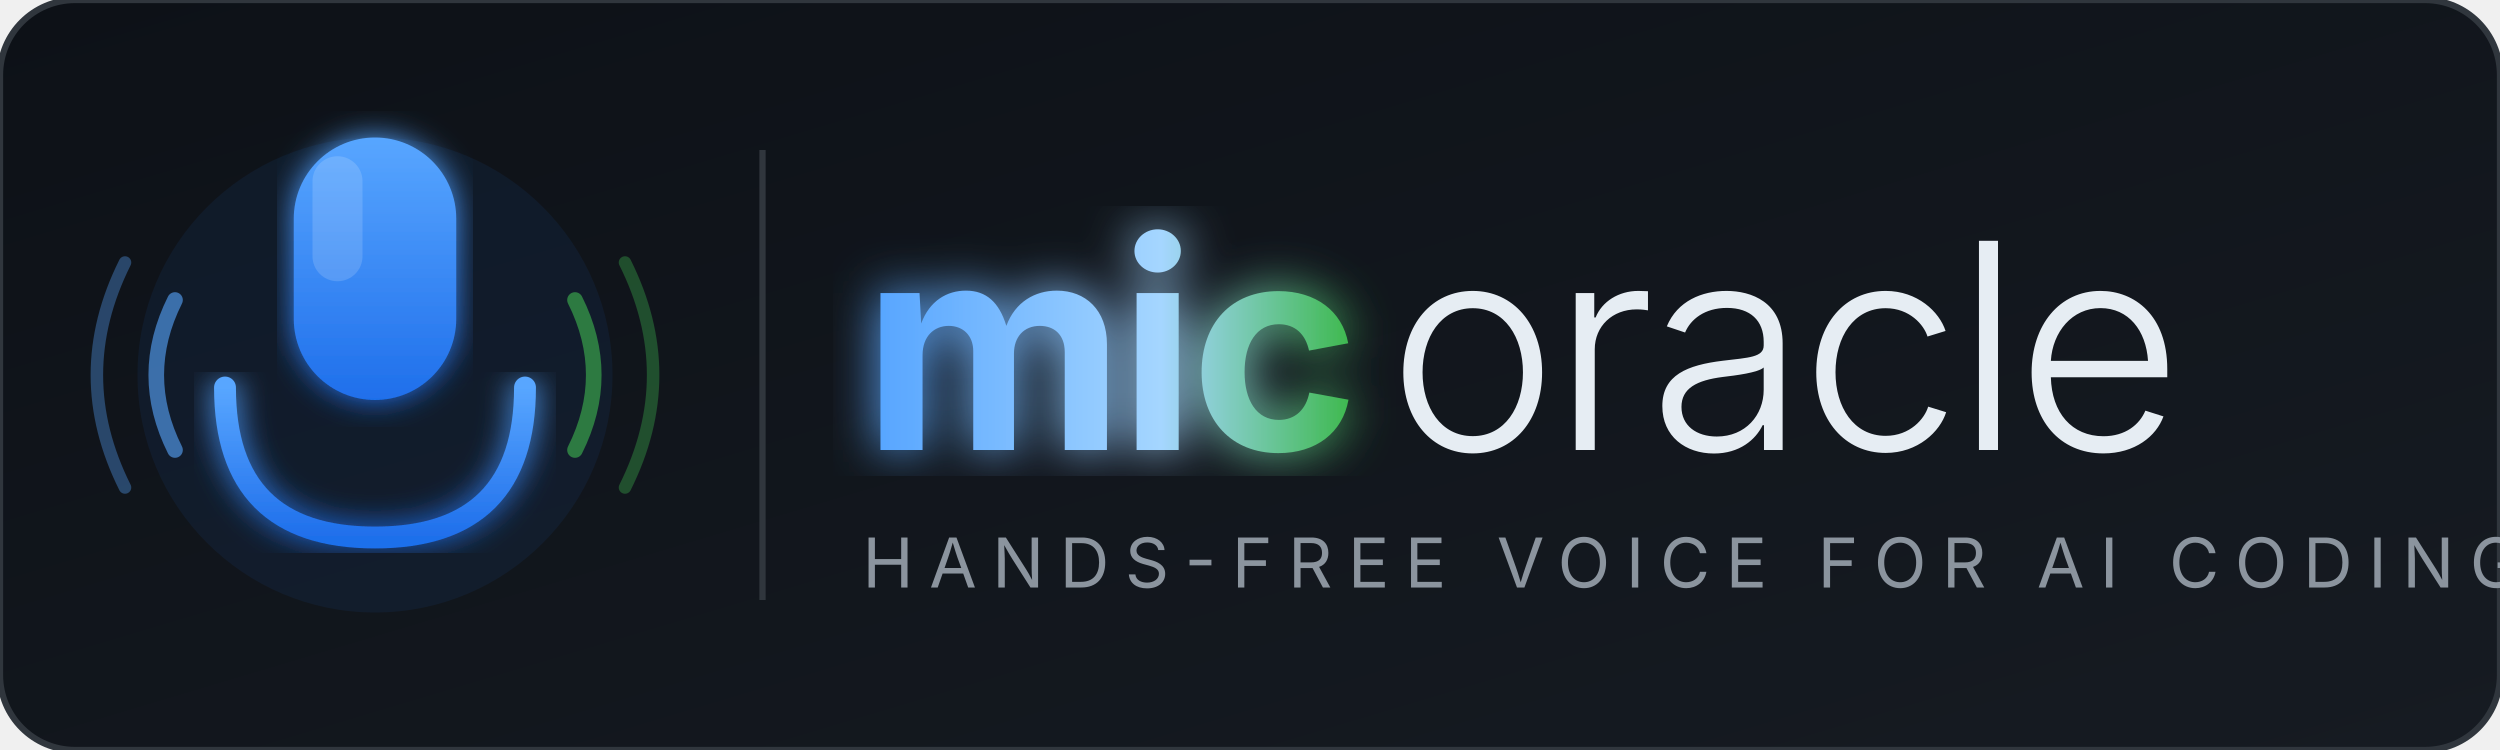
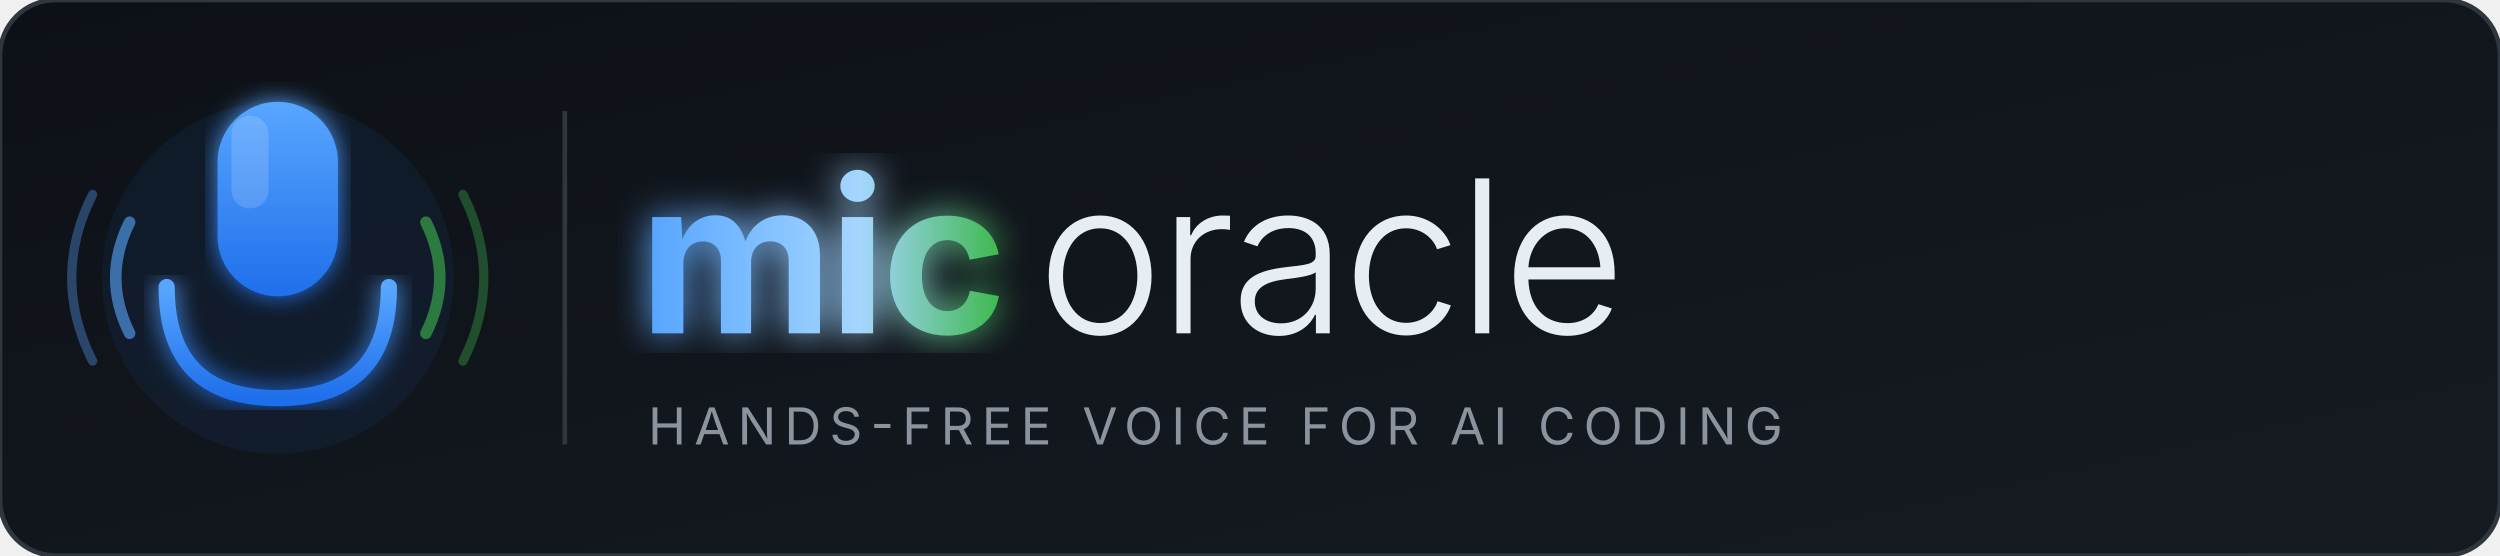
- <svg xmlns="http://www.w3.org/2000/svg" viewBox="0 0 400 120" width="400" height="120">
+ <svg xmlns="http://www.w3.org/2000/svg" viewBox="0 0 540 120" width="540" height="120">
  <defs>
    <linearGradient id="bgGrad" x1="0%" y1="0%" x2="100%" y2="100%">
      <stop offset="0%" style="stop-color:#0d1117" />
      <stop offset="100%" style="stop-color:#161b22" />
    </linearGradient>
    <linearGradient id="micGrad" x1="0%" y1="0%" x2="0%" y2="100%">
      <stop offset="0%" style="stop-color:#58a6ff" />
      <stop offset="100%" style="stop-color:#1f6feb" />
-     </linearGradient>
-     <linearGradient id="waveGrad" x1="0%" y1="0%" x2="100%" y2="0%">
-       <stop offset="0%" style="stop-color:#58a6ff;stop-opacity:0.3" />
-       <stop offset="50%" style="stop-color:#58a6ff;stop-opacity:1" />
-       <stop offset="100%" style="stop-color:#3fb950;stop-opacity:0.3" />
    </linearGradient>
    <linearGradient id="textGrad" x1="0%" y1="0%" x2="100%" y2="0%">
      <stop offset="0%" style="stop-color:#58a6ff" />
      <stop offset="60%" style="stop-color:#a5d6ff" />
      <stop offset="100%" style="stop-color:#3fb950" />
    </linearGradient>
    <filter id="glow">
      <feGaussianBlur stdDeviation="2.5" result="coloredBlur" />
      <feMerge>
        <feMergeNode in="coloredBlur" />
        <feMergeNode in="SourceGraphic" />
      </feMerge>
    </filter>
    <filter id="softGlow">
      <feGaussianBlur stdDeviation="4" result="coloredBlur" />
      <feMerge>
        <feMergeNode in="coloredBlur" />
        <feMergeNode in="SourceGraphic" />
      </feMerge>
    </filter>
-     <clipPath id="roundedClip">
-       <rect width="400" height="120" rx="12" />
-     </clipPath>
  </defs>
-   <rect width="400" height="120" rx="12" fill="url(#bgGrad)" />
-   <rect width="400" height="120" rx="12" fill="none" stroke="#30363d" stroke-width="1" />
+   <rect width="540" height="120" rx="12" fill="url(#bgGrad)" />
+   <rect width="540" height="120" rx="12" fill="none" stroke="#30363d" stroke-width="1" />
  <circle cx="60" cy="60" r="38" fill="#1f6feb" opacity="0.08" />
  <rect x="47" y="22" width="26" height="42" rx="13" fill="url(#micGrad)" filter="url(#glow)" />
  <rect x="50" y="25" width="8" height="20" rx="4" fill="white" opacity="0.15" />
  <path d="M 36 62 Q 36 86 60 86 Q 84 86 84 62" fill="none" stroke="url(#micGrad)" stroke-width="3.5" stroke-linecap="round" filter="url(#glow)" />
  <line x1="60" y1="86" x2="60" y2="98" stroke="#58a6ff" stroke-width="3.5" stroke-linecap="round" filter="url(#glow)" />
  <line x1="46" y1="98" x2="74" y2="98" stroke="#58a6ff" stroke-width="3.5" stroke-linecap="round" filter="url(#glow)" />
  <path d="M 28 48 Q 22 60 28 72" fill="none" stroke="#58a6ff" stroke-width="2.5" stroke-linecap="round" opacity="0.6" />
  <path d="M 20 42 Q 11 60 20 78" fill="none" stroke="#58a6ff" stroke-width="2" stroke-linecap="round" opacity="0.35" />
  <path d="M 92 48 Q 98 60 92 72" fill="none" stroke="#3fb950" stroke-width="2.5" stroke-linecap="round" opacity="0.6" />
  <path d="M 100 42 Q 109 60 100 78" fill="none" stroke="#3fb950" stroke-width="2" stroke-linecap="round" opacity="0.35" />
  <line x1="122" y1="24" x2="122" y2="96" stroke="#30363d" stroke-width="1" />
  <text x="138" y="72" font-family="-apple-system, BlinkMacSystemFont, 'Segoe UI', sans-serif" font-size="46" font-weight="700" letter-spacing="-1" fill="url(#textGrad)" filter="url(#softGlow)">mic</text>
-   <text x="222" y="72" font-family="-apple-system, BlinkMacSystemFont, 'Segoe UI', sans-serif" font-size="46" font-weight="300" letter-spacing="-1" fill="#e6edf3">oracle</text>
-   <text x="138" y="94" font-family="-apple-system, BlinkMacSystemFont, 'Segoe UI', sans-serif" font-size="11" font-weight="400" letter-spacing="2.5" fill="#8b949e">HANDS-FREE VOICE FOR AI CODING</text>
+   <text x="224" y="72" font-family="-apple-system, BlinkMacSystemFont, 'Segoe UI', sans-serif" font-size="46" font-weight="300" letter-spacing="-1" fill="#e6edf3">oracle</text>
+   <text x="140" y="96" font-family="-apple-system, BlinkMacSystemFont, 'Segoe UI', sans-serif" font-size="11" font-weight="400" letter-spacing="1.8" fill="#8b949e">HANDS-FREE VOICE FOR AI CODING</text>
</svg>
